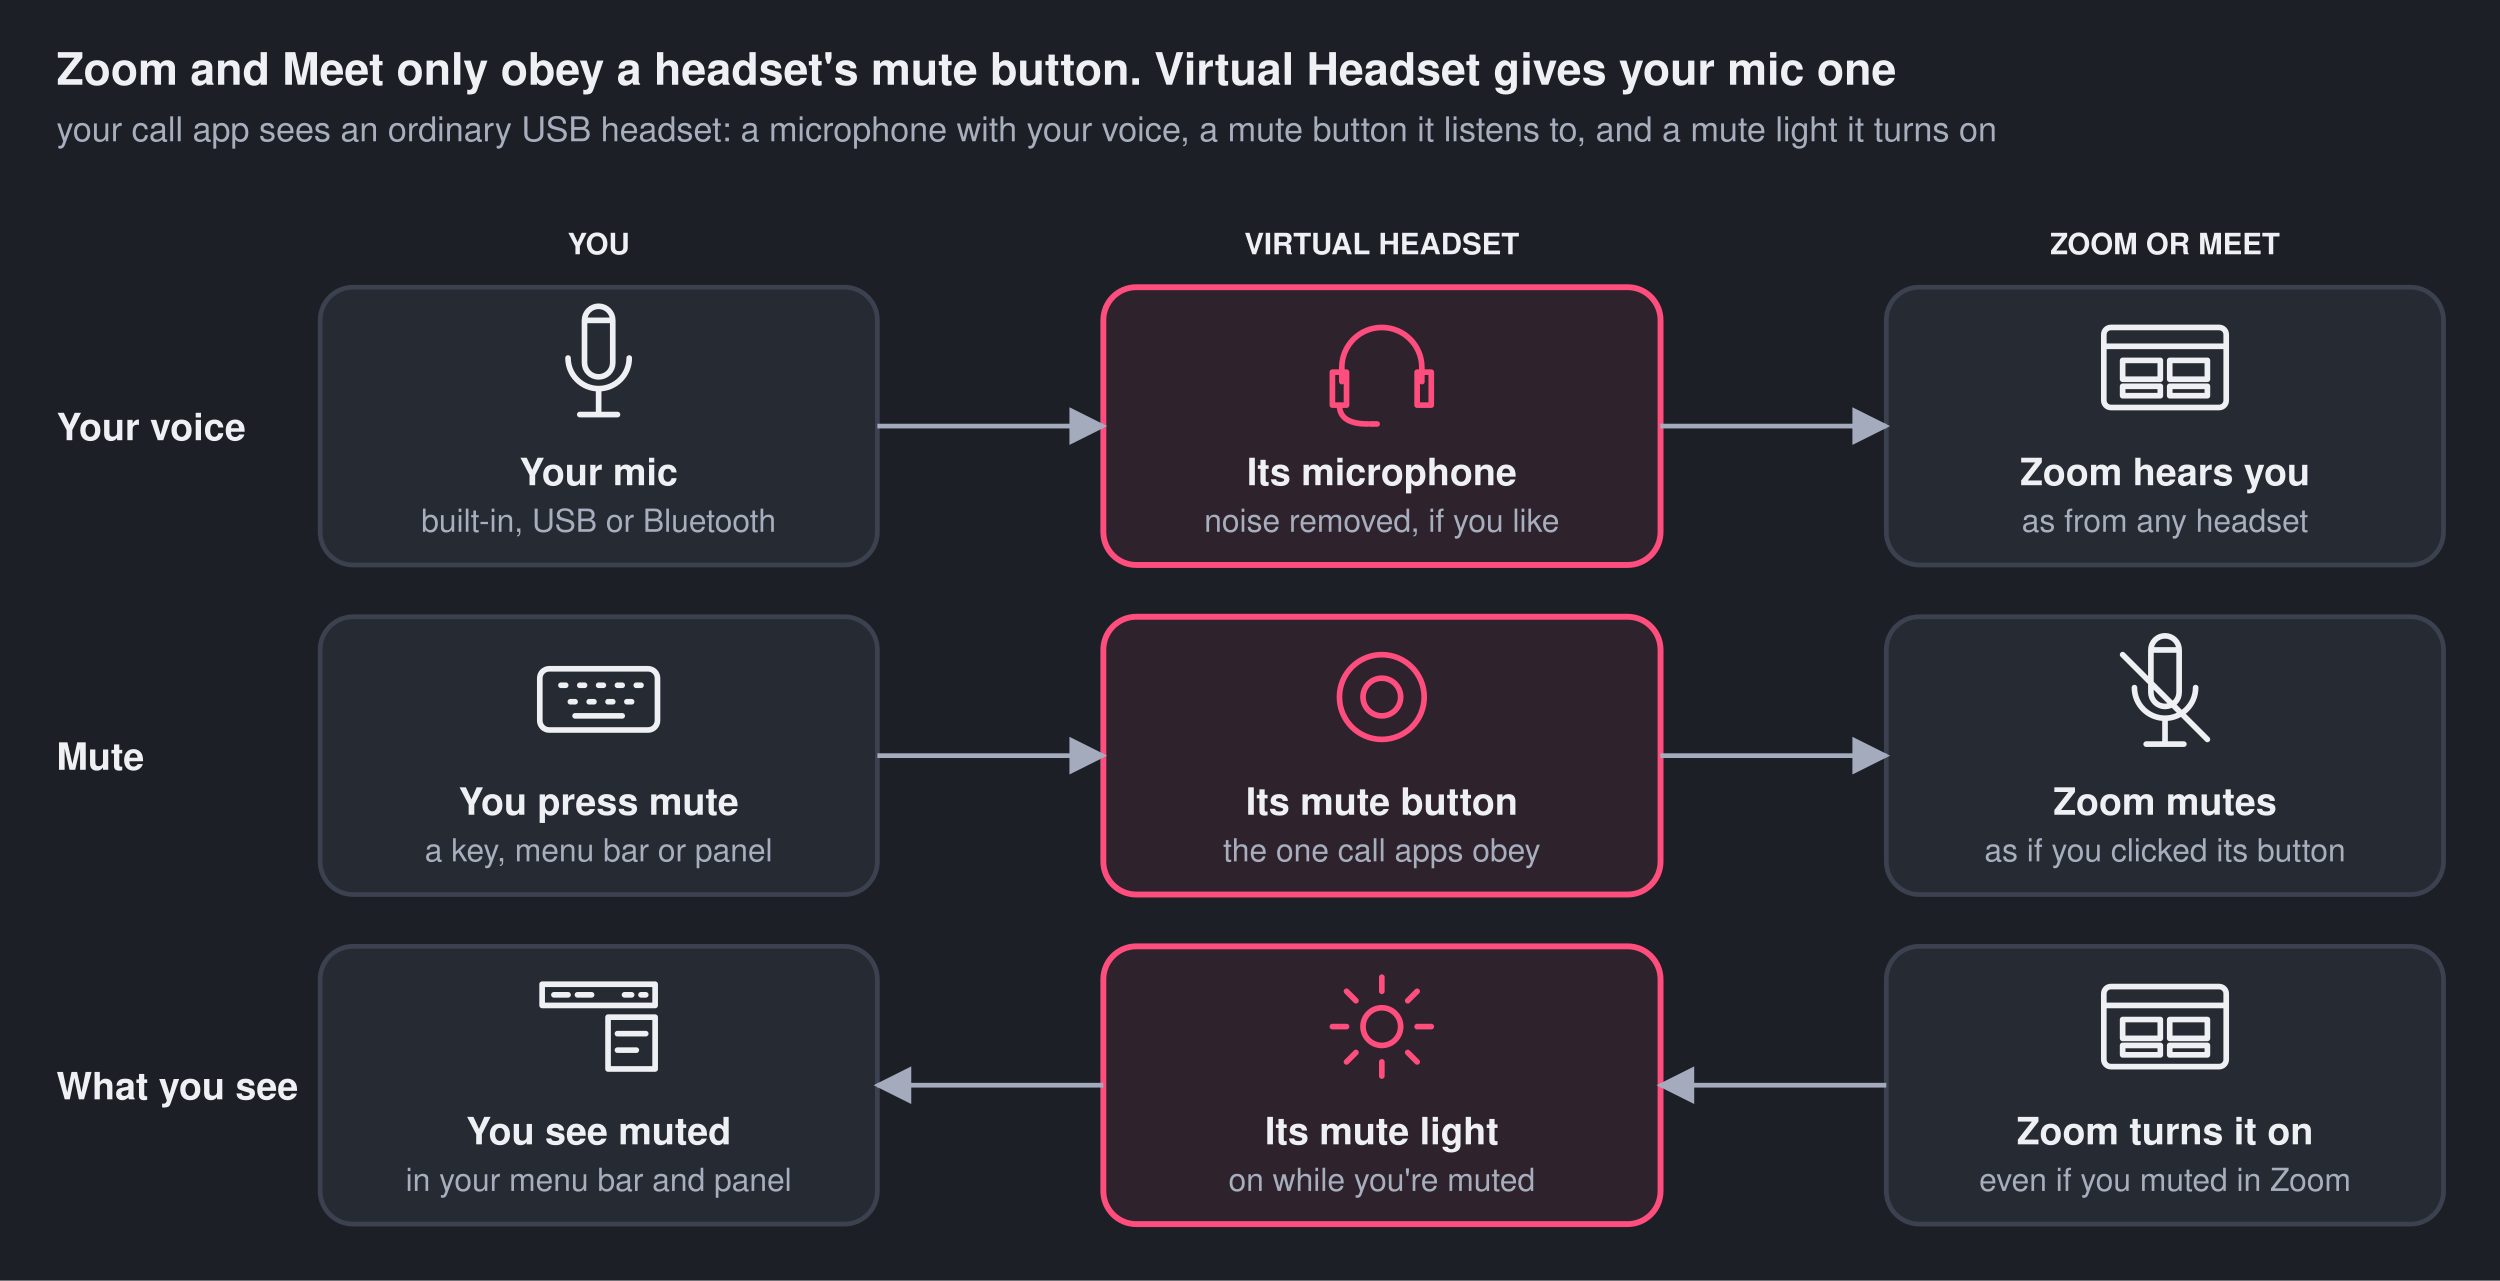
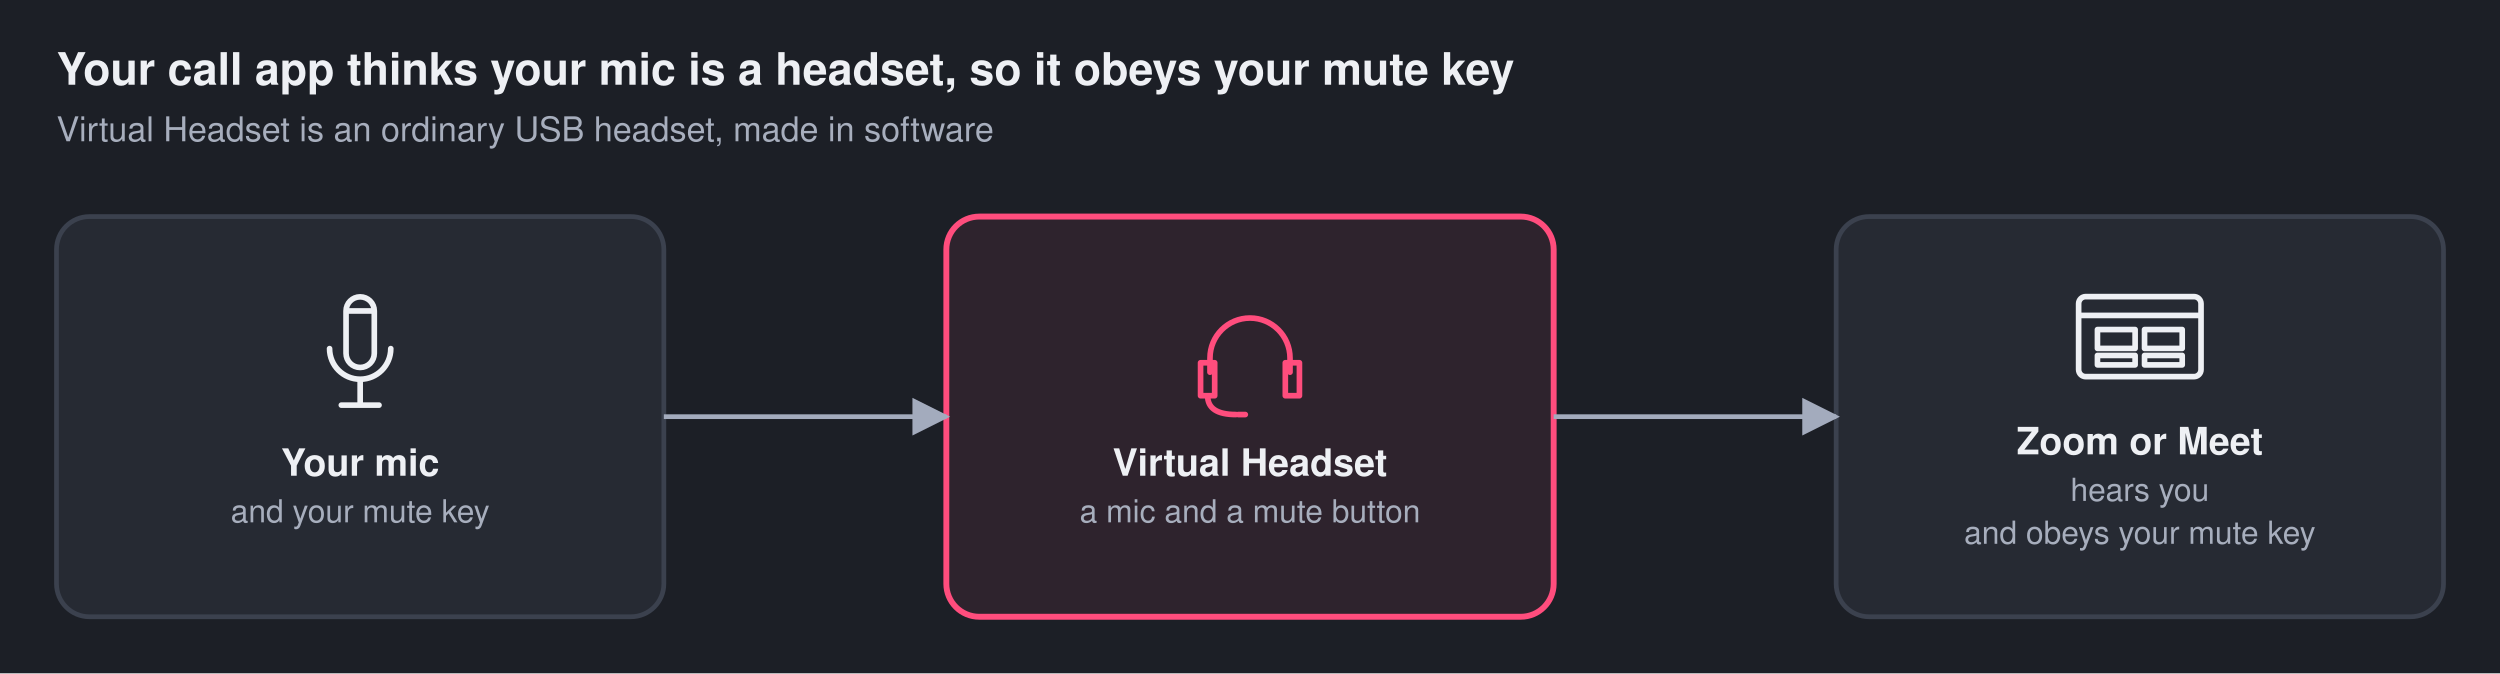
- <svg xmlns="http://www.w3.org/2000/svg" viewBox="0 0 1062 544" width="1062" height="544" role="img">
+ <svg xmlns="http://www.w3.org/2000/svg" viewBox="0 0 1062 286" width="1062" height="286" role="img">
  <style>
  text { font-family: -apple-system, 'Segoe UI', Helvetica, Arial, sans-serif; fill: #eef0f4; }
  .bg { fill: #1c1f26; }
  .box { fill: #262a33; stroke: #3b414e; stroke-width: 2; }
  .key { fill: #ff4d7d; fill-opacity: .08; stroke: #ff4d7d; stroke-width: 2.5; }
  .head { font-size: 19px; font-weight: 700; }
  .lede { font-size: 14.5px; fill: #a7aebd; }
  .title { font-size: 16px; font-weight: 650; }
  .sub { font-size: 13.5px; fill: #a7aebd; }
  .label { font-size: 13px; font-weight: 600; fill: #eef0f4; }
  .axis { font-size: 12.5px; fill: #a7aebd; }
  .axis-strong { font-size: 12.5px; font-weight: 650; fill: #eef0f4; }
  .edge { fill: none; stroke: #a3abbd; stroke-width: 2; marker-end: url(#arrow); }
  .tick { stroke: #a7aebd; stroke-width: 1.5; stroke-dasharray: 4 4; }
  .tag { fill: #1c1f26; }
  .arrowhead { fill: #a3abbd; }
  .badge { fill: #ff4d7d; }
  .badge-text { font-size: 12px; font-weight: 700; fill: #ffffff; }
  .ink { fill: none; stroke: #eef0f4; stroke-width: 2.4; stroke-linecap: round; stroke-linejoin: round; }
  .ink-live { fill: none; stroke: #ff4d7d; stroke-width: 2.4; stroke-linecap: round; stroke-linejoin: round; }
  .seg-quiet { fill: #262a33; stroke: #3b414e; stroke-width: 1.5; }
  .seg-live { fill: #ff4d7d; fill-opacity: .2; stroke: #ff4d7d; stroke-width: 1.5; }
  .seg-ok { fill: #5ad18a; fill-opacity: .2; stroke: #5ad18a; stroke-width: 1.5; }
  .seg-mono { fill: #a3abbd; fill-opacity: .16; stroke: #a3abbd; stroke-width: 1.5; }
</style>
  <defs>
    <marker id="arrow" viewBox="0 0 10 10" refX="9" refY="5" markerWidth="8" markerHeight="8" orient="auto-start-reverse">
      <path class="arrowhead" d="M0 0L10 5L0 10z" />
    </marker>
  </defs>
-   <rect class="bg" width="1062" height="544" />
-   <text class="head" x="24" y="36">Zoom and Meet only obey a headset's mute button. Virtual Headset gives your mic one</text>
-   <text class="lede" x="24" y="60">your call app sees an ordinary USB headset: a microphone with your voice, a mute button it listens to, and a mute light it turns on</text>
-   <text class="axis-strong" x="254.3" y="108" text-anchor="middle">YOU</text>
-   <text class="axis-strong" x="587" y="108" text-anchor="middle">VIRTUAL HEADSET</text>
-   <text class="axis-strong" x="919.7" y="108" text-anchor="middle">ZOOM OR MEET</text>
-   <text class="title" x="24" y="187">Your voice</text>
-   <text class="title" x="24" y="327">Mute</text>
-   <text class="title" x="24" y="467">What you see</text>
-   <rect class="box" x="136" y="122" width="236.7" height="118" rx="14" />
-   <path class="ink" transform="translate(254.3 156.1)" d="M-6 -20h12v18a6 6 0 0 1 -12 0zM-6 -20a6 6 0 0 1 12 0M-13 -4a13 13 0 0 0 26 0M0 9v11M-8 20h16" />
-   <text class="title" x="254.3" y="206.1" text-anchor="middle">Your mic</text>
-   <text class="sub" x="254.3" y="225.9" text-anchor="middle">built-in, USB or Bluetooth</text>
-   <rect class="key" x="468.7" y="122" width="236.7" height="118" rx="14" />
-   <path class="ink-live" transform="translate(587 156.1)" d="M-17 6v-6a17 17 0 0 1 34 0v6M-21 2h6v14h-6zM15 2h6v14h-6zM-18 16q0 8 12 8M-5 24h3" />
-   <text class="title" x="587" y="206.1" text-anchor="middle">Its microphone</text>
-   <text class="sub" x="587" y="225.9" text-anchor="middle">noise removed, if you like</text>
-   <rect class="box" x="801.3" y="122" width="236.7" height="118" rx="14" />
-   <path class="ink" transform="translate(919.7 156.1)" d="M-23 -17h46a3 3 0 0 1 3 3v28a3 3 0 0 1 -3 3h-46a3 3 0 0 1 -3 -3v-28a3 3 0 0 1 3 -3zM-26 -9h52M-18 -3h16v8h-16zM2 -3h16v8h-16zM-18 8h16v4h-16zM2 8h16v4h-16z" />
-   <text class="title" x="919.7" y="206.1" text-anchor="middle">Zoom hears you</text>
-   <text class="sub" x="919.7" y="225.9" text-anchor="middle">as from any headset</text>
-   <rect class="box" x="136" y="262" width="236.7" height="118" rx="14" />
-   <path class="ink" transform="translate(254.3 296.1)" d="M-21 -12h42a4 4 0 0 1 4 4v18a4 4 0 0 1 -4 4h-42a4 4 0 0 1 -4 -4v-18a4 4 0 0 1 4 -4zM-16 -5h2M-8 -5h2M0 -5h2M8 -5h2M16 -5h2M-12 2h2M-4 2h2M4 2h2M12 2h2M-10 8h20" />
-   <text class="title" x="254.3" y="346.1" text-anchor="middle">You press mute</text>
-   <text class="sub" x="254.3" y="365.9" text-anchor="middle">a key, menu bar or panel</text>
-   <rect class="key" x="468.7" y="262" width="236.7" height="118" rx="14" />
-   <path class="ink-live" transform="translate(587 296.1)" d="M0 -18a18 18 0 1 1 0 36a18 18 0 1 1 0 -36zM0 -8a8 8 0 1 1 0 16a8 8 0 1 1 0 -16z" />
-   <text class="title" x="587" y="346.1" text-anchor="middle">Its mute button</text>
-   <text class="sub" x="587" y="365.9" text-anchor="middle">the one call apps obey</text>
-   <rect class="box" x="801.3" y="262" width="236.7" height="118" rx="14" />
-   <path class="ink" transform="translate(919.7 296.1)" d="M-6 -20h12v18a6 6 0 0 1 -12 0zM-6 -20a6 6 0 0 1 12 0M-13 -4a13 13 0 0 0 26 0M0 9v11M-8 20h16M-18 -18L18 18" />
-   <text class="title" x="919.7" y="346.1" text-anchor="middle">Zoom mutes</text>
-   <text class="sub" x="919.7" y="365.9" text-anchor="middle">as if you clicked its button</text>
-   <rect class="box" x="136" y="402" width="236.7" height="118" rx="14" />
-   <path class="ink" transform="translate(254.3 436.1)" d="M-24 -18h48v9h-48zM-19 -13.5h6M-9 -13.5h6M11 -13.5h3M18 -13.5h2M4 -4h20v22h-20zM8 3h12M8 10h8" />
-   <text class="title" x="254.3" y="486.1" text-anchor="middle">You see muted</text>
-   <text class="sub" x="254.3" y="505.9" text-anchor="middle">in your menu bar and panel</text>
-   <rect class="key" x="468.7" y="402" width="236.7" height="118" rx="14" />
-   <path class="ink-live" transform="translate(587 436.1)" d="M0 -8a8 8 0 1 1 0 16a8 8 0 1 1 0 -16zM0 -21v6M0 15v6M-21 0h6M15 0h6M-15 -15l4 4M11 11l4 4M-15 15l4 -4M11 -11l4 -4" />
-   <text class="title" x="587" y="486.1" text-anchor="middle">Its mute light</text>
-   <text class="sub" x="587" y="505.9" text-anchor="middle">on while you're muted</text>
-   <rect class="box" x="801.3" y="402" width="236.7" height="118" rx="14" />
-   <path class="ink" transform="translate(919.7 436.1)" d="M-23 -17h46a3 3 0 0 1 3 3v28a3 3 0 0 1 -3 3h-46a3 3 0 0 1 -3 -3v-28a3 3 0 0 1 3 -3zM-26 -9h52M-18 -3h16v8h-16zM2 -3h16v8h-16zM-18 8h16v4h-16zM2 8h16v4h-16z" />
-   <text class="title" x="919.7" y="486.1" text-anchor="middle">Zoom turns it on</text>
-   <text class="sub" x="919.7" y="505.9" text-anchor="middle">even if you muted in Zoom</text>
-   <path class="edge" d="M372.7 181L468.7 181" />
-   <path class="edge" d="M705.3 181L801.3 181" />
-   <path class="edge" d="M372.7 321L468.7 321" />
-   <path class="edge" d="M705.3 321L801.3 321" />
-   <path class="edge" d="M801.3 461L705.3 461" />
-   <path class="edge" d="M468.7 461L372.7 461" />
+   <rect class="bg" width="1062" height="286" />
+   <text class="head" x="24" y="36">Your call app thinks your mic is a headset, so it obeys your mute key</text>
+   <text class="lede" x="24" y="60">Virtual Headset is an ordinary USB headset, made in software</text>
+   <rect class="box" x="24" y="92" width="258" height="170" rx="14" />
+   <path class="ink" transform="translate(153 152.1)" d="M-6 -20h12v18a6 6 0 0 1 -12 0zM-6 -20a6 6 0 0 1 12 0M-13 -4a13 13 0 0 0 26 0M0 9v11M-8 20h16" />
+   <text class="title" x="153" y="202.1" text-anchor="middle">Your mic</text>
+   <text class="sub" x="153" y="221.9" text-anchor="middle">and your mute key</text>
+   <rect class="key" x="402" y="92" width="258" height="170" rx="14" />
+   <path class="ink-live" transform="translate(531 152.1)" d="M-17 6v-6a17 17 0 0 1 34 0v6M-21 2h6v14h-6zM15 2h6v14h-6zM-18 16q0 8 12 8M-5 24h3" />
+   <text class="title" x="531" y="202.1" text-anchor="middle">Virtual Headset</text>
+   <text class="sub" x="531" y="221.9" text-anchor="middle">a mic and a mute button</text>
+   <rect class="box" x="780" y="92" width="258" height="170" rx="14" />
+   <path class="ink" transform="translate(909 143)" d="M-23 -17h46a3 3 0 0 1 3 3v28a3 3 0 0 1 -3 3h-46a3 3 0 0 1 -3 -3v-28a3 3 0 0 1 3 -3zM-26 -9h52M-18 -3h16v8h-16zM2 -3h16v8h-16zM-18 8h16v4h-16zM2 8h16v4h-16z" />
+   <text class="title" x="909" y="193" text-anchor="middle">Zoom or Meet</text>
+   <text class="sub" x="909" y="212.8" text-anchor="middle">hears you</text>
+   <text class="sub" x="909" y="231" text-anchor="middle">and obeys your mute key</text>
+   <path class="edge" d="M282 177L402 177" />
+   <path class="edge" d="M660 177L780 177" />
</svg>
